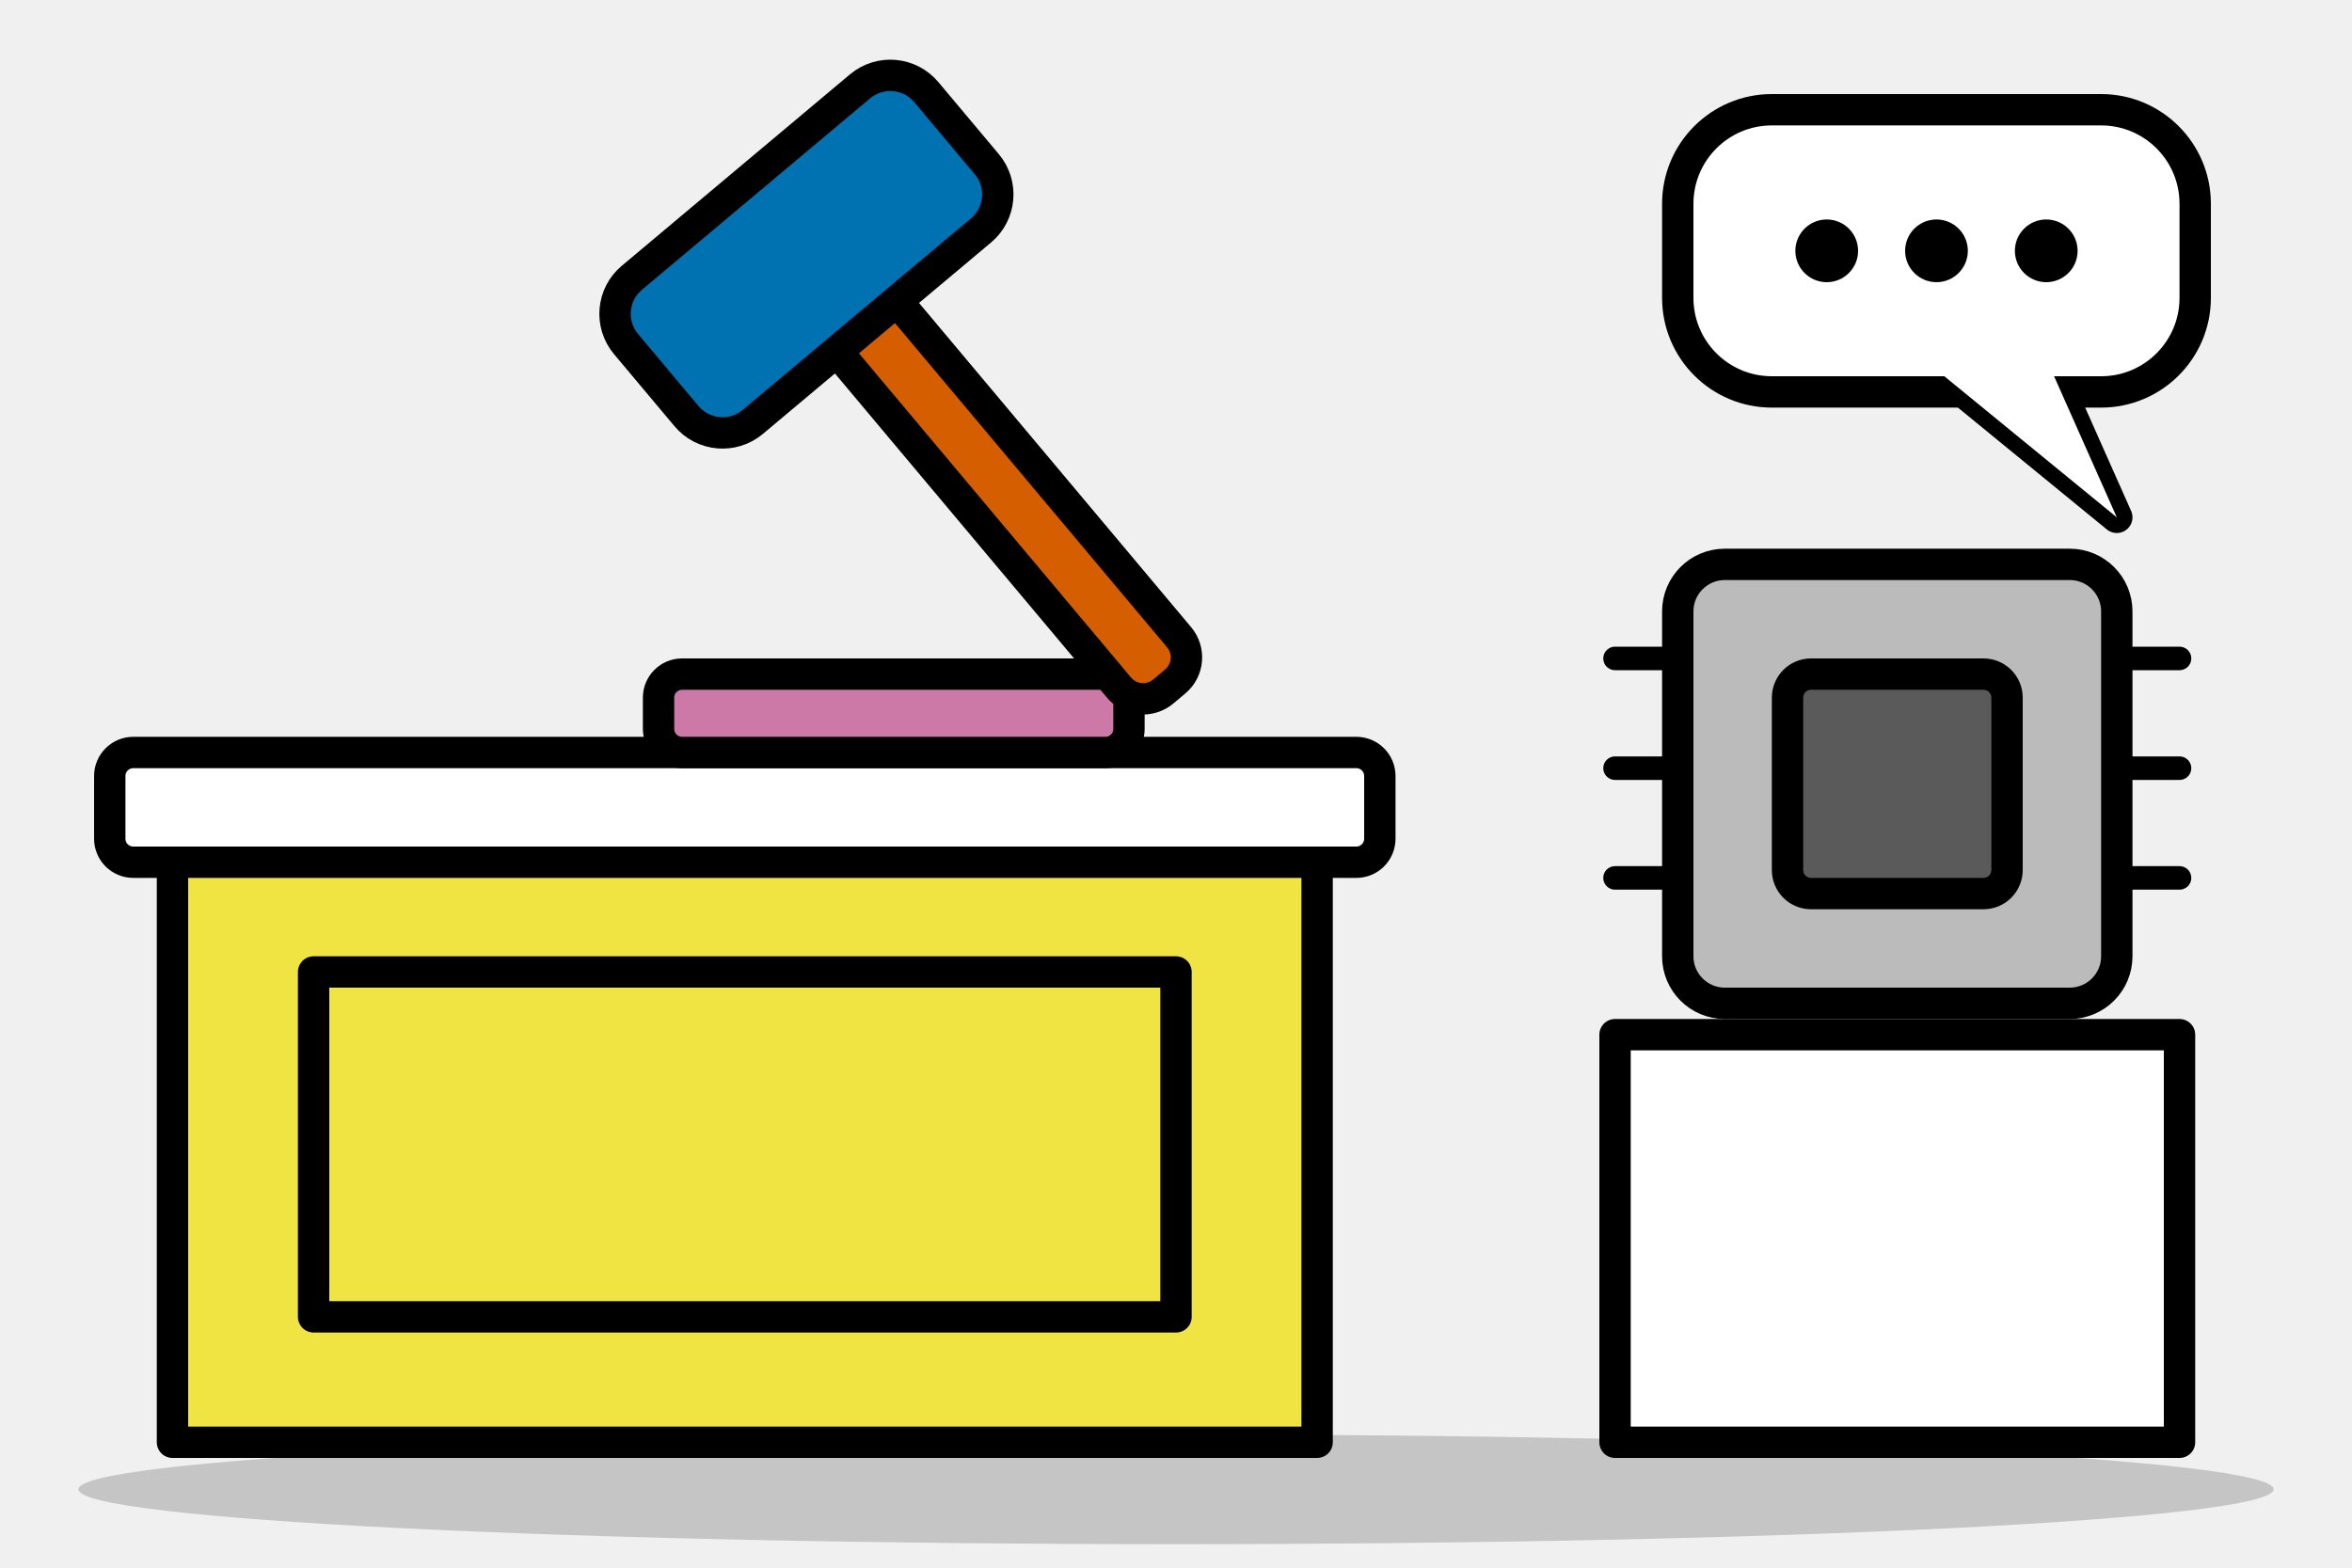
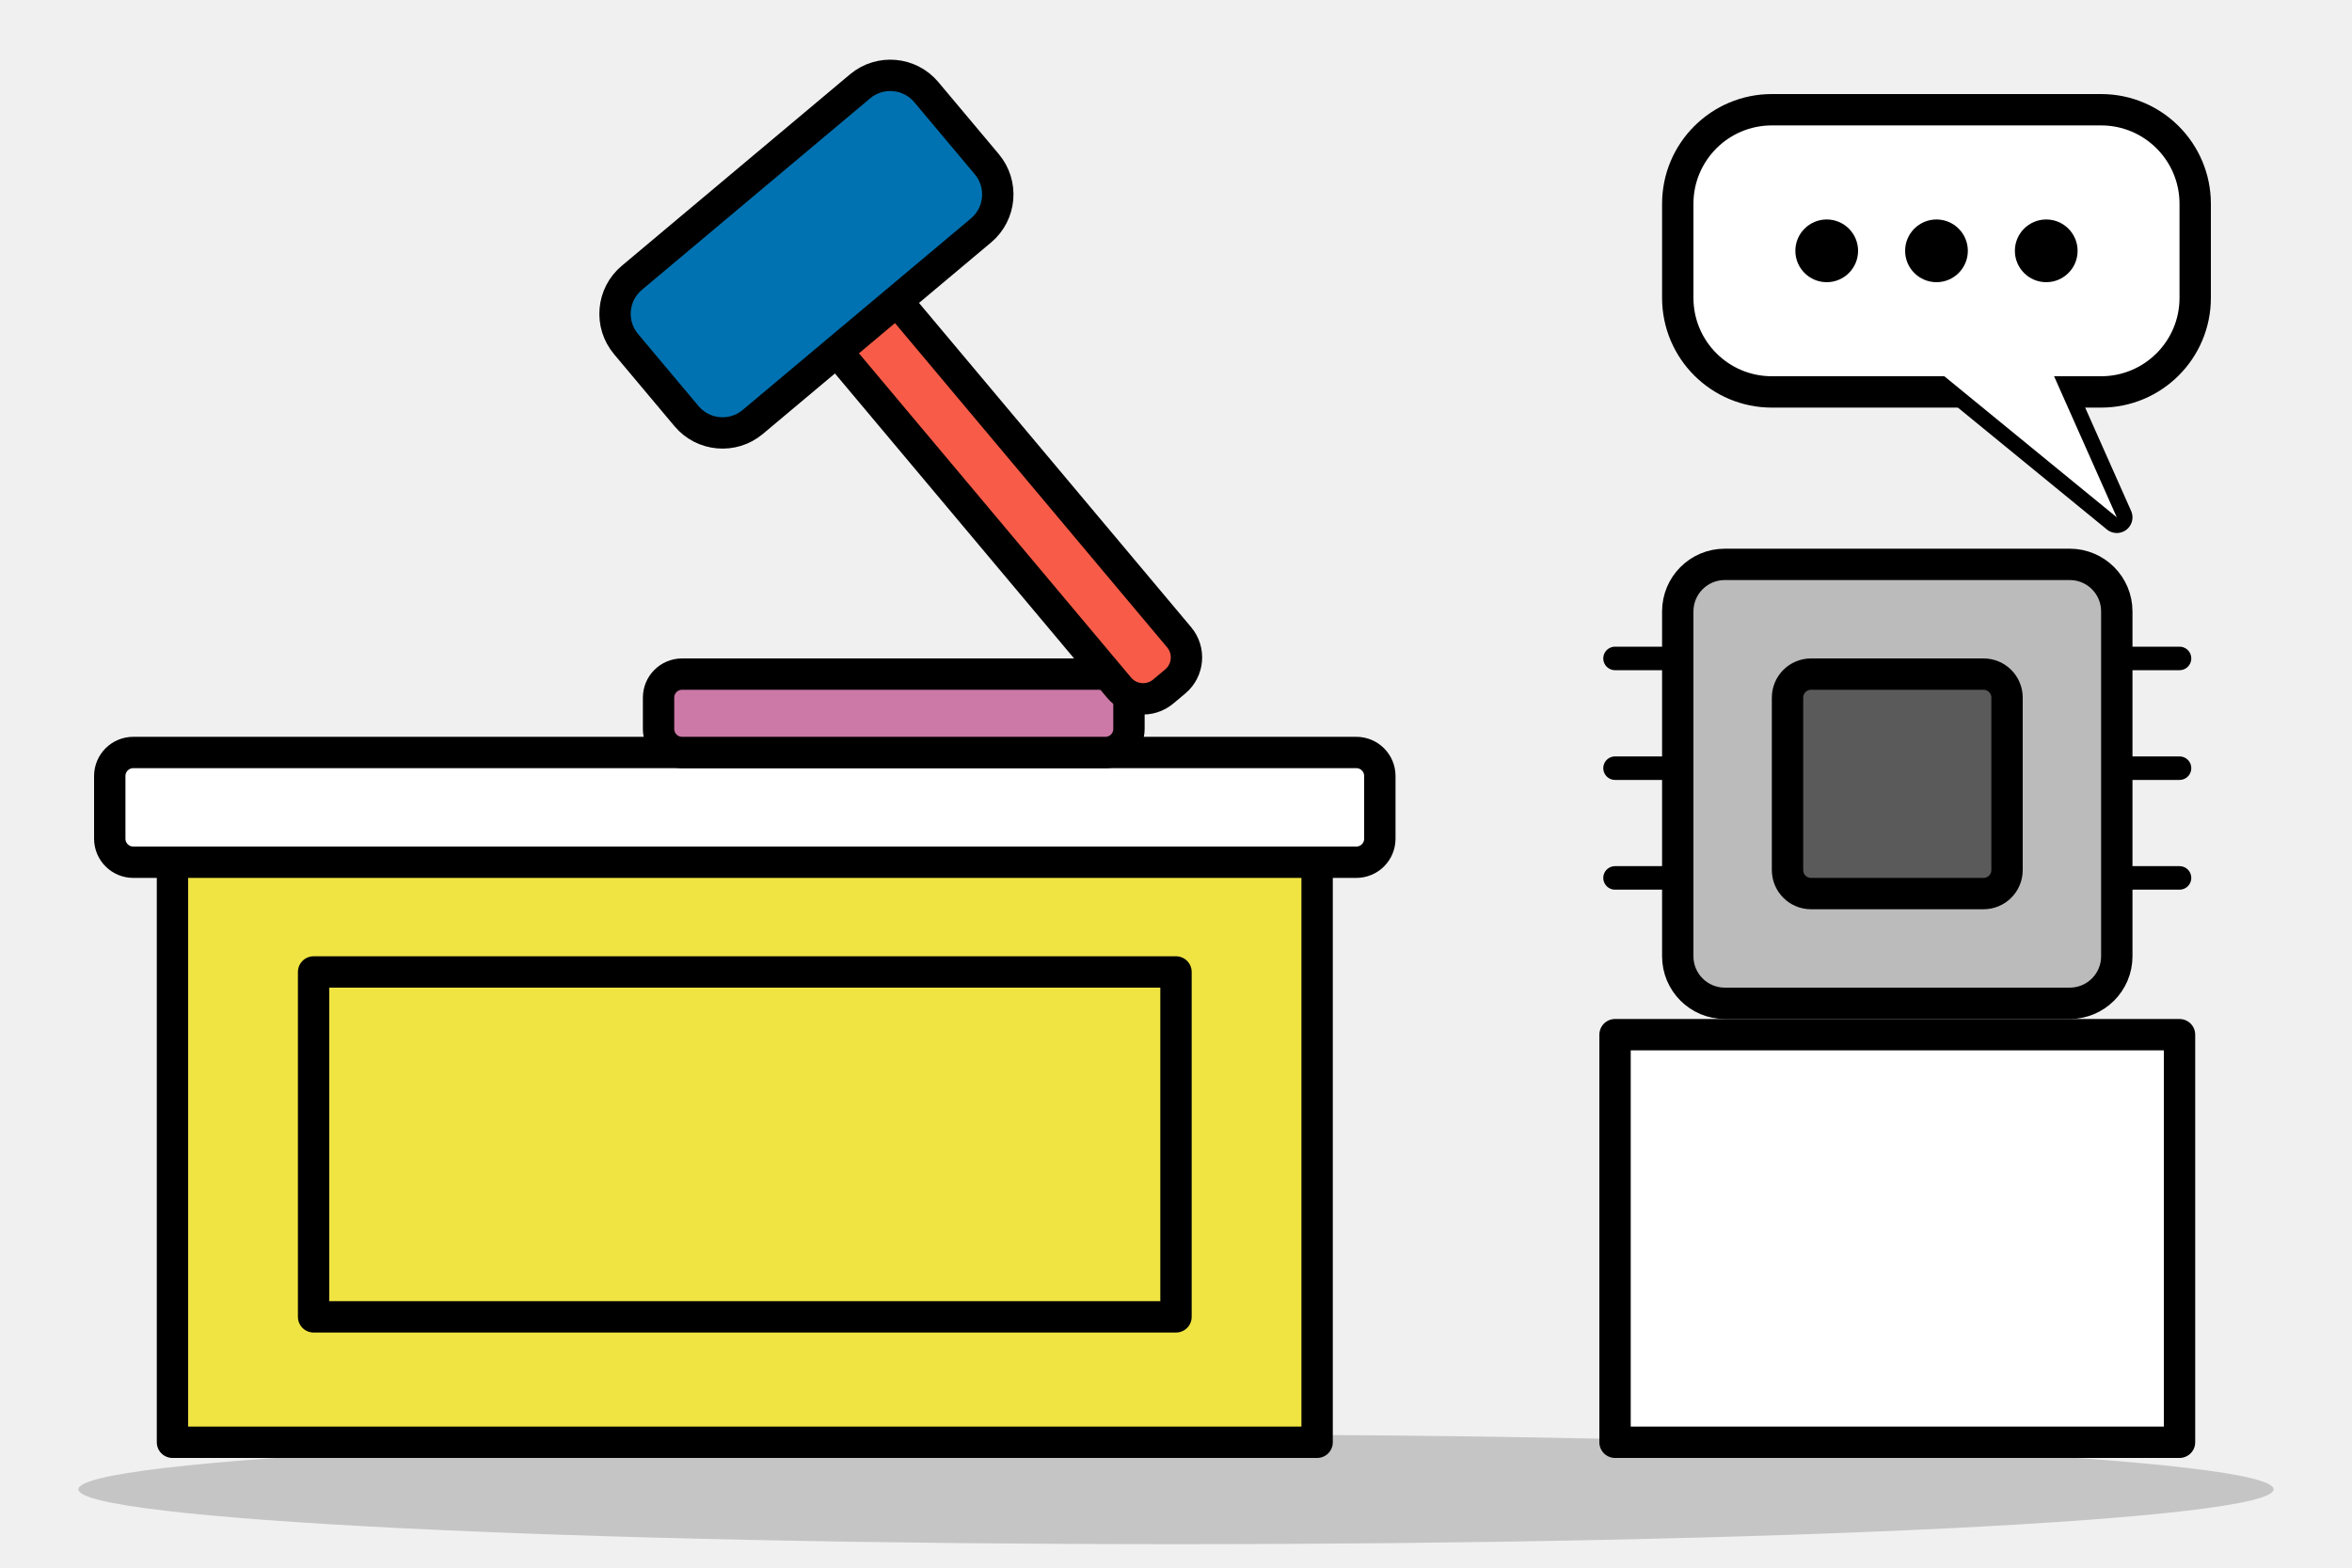
<svg xmlns="http://www.w3.org/2000/svg" viewBox="0 0 300 200">
  <ellipse cx="150" cy="190" rx="140" ry="7" fill="#000" opacity=".18" />
  <g stroke="#000" stroke-width="4" stroke-linejoin="round" stroke-linecap="round">
    <rect x="14" y="96" width="162" height="14" rx="3" fill="#FFFFFF" />
    <rect x="22" y="110" width="146" height="74" rx="0" fill="#F0E442" />
    <rect x="40" y="124" width="110" height="44" rx="0" fill="none" />
    <rect x="84" y="86" width="60" height="10" rx="3" fill="#CC79A7" />
    <g transform="rotate(-40 126 60)">
-       <rect x="121" y="32" width="10" height="64" rx="4" fill="#D55E00" />
+       <rect x="121" y="32" width="10" height="64" rx="4" fill="#F85C48" />
      <rect x="101" y="12" width="50" height="24" rx="6" fill="#0072B2" />
    </g>
    <rect x="206" y="132" width="72" height="52" rx="0" fill="#FFFFFF" />
    <rect x="214" y="72" width="56" height="56" rx="6" fill="#BBBBBB" />
    <rect x="228" y="86" width="28" height="28" rx="3" fill="#5A5A5A" />
    <line x1="206" y1="84" x2="214" y2="84" stroke="#000" stroke-width="3" />
    <line x1="270" y1="84" x2="278" y2="84" stroke="#000" stroke-width="3" />
    <line x1="206" y1="98" x2="214" y2="98" stroke="#000" stroke-width="3" />
    <line x1="270" y1="98" x2="278" y2="98" stroke="#000" stroke-width="3" />
    <line x1="206" y1="112" x2="214" y2="112" stroke="#000" stroke-width="3" />
    <line x1="270" y1="112" x2="278" y2="112" stroke="#000" stroke-width="3" />
    <path d="M262 48 L270 66 L248 48 Z" fill="#FFFFFF" />
    <rect x="214" y="14" width="66" height="36" rx="12" fill="#FFFFFF" />
    <path d="M262 48 L270 66 L248 48" fill="#FFFFFF" stroke="none" />
    <circle cx="233.0" cy="32.0" r="4" fill="#000" stroke="none" />
    <circle cx="247.0" cy="32.0" r="4" fill="#000" stroke="none" />
    <circle cx="261.0" cy="32.0" r="4" fill="#000" stroke="none" />
  </g>
</svg>
